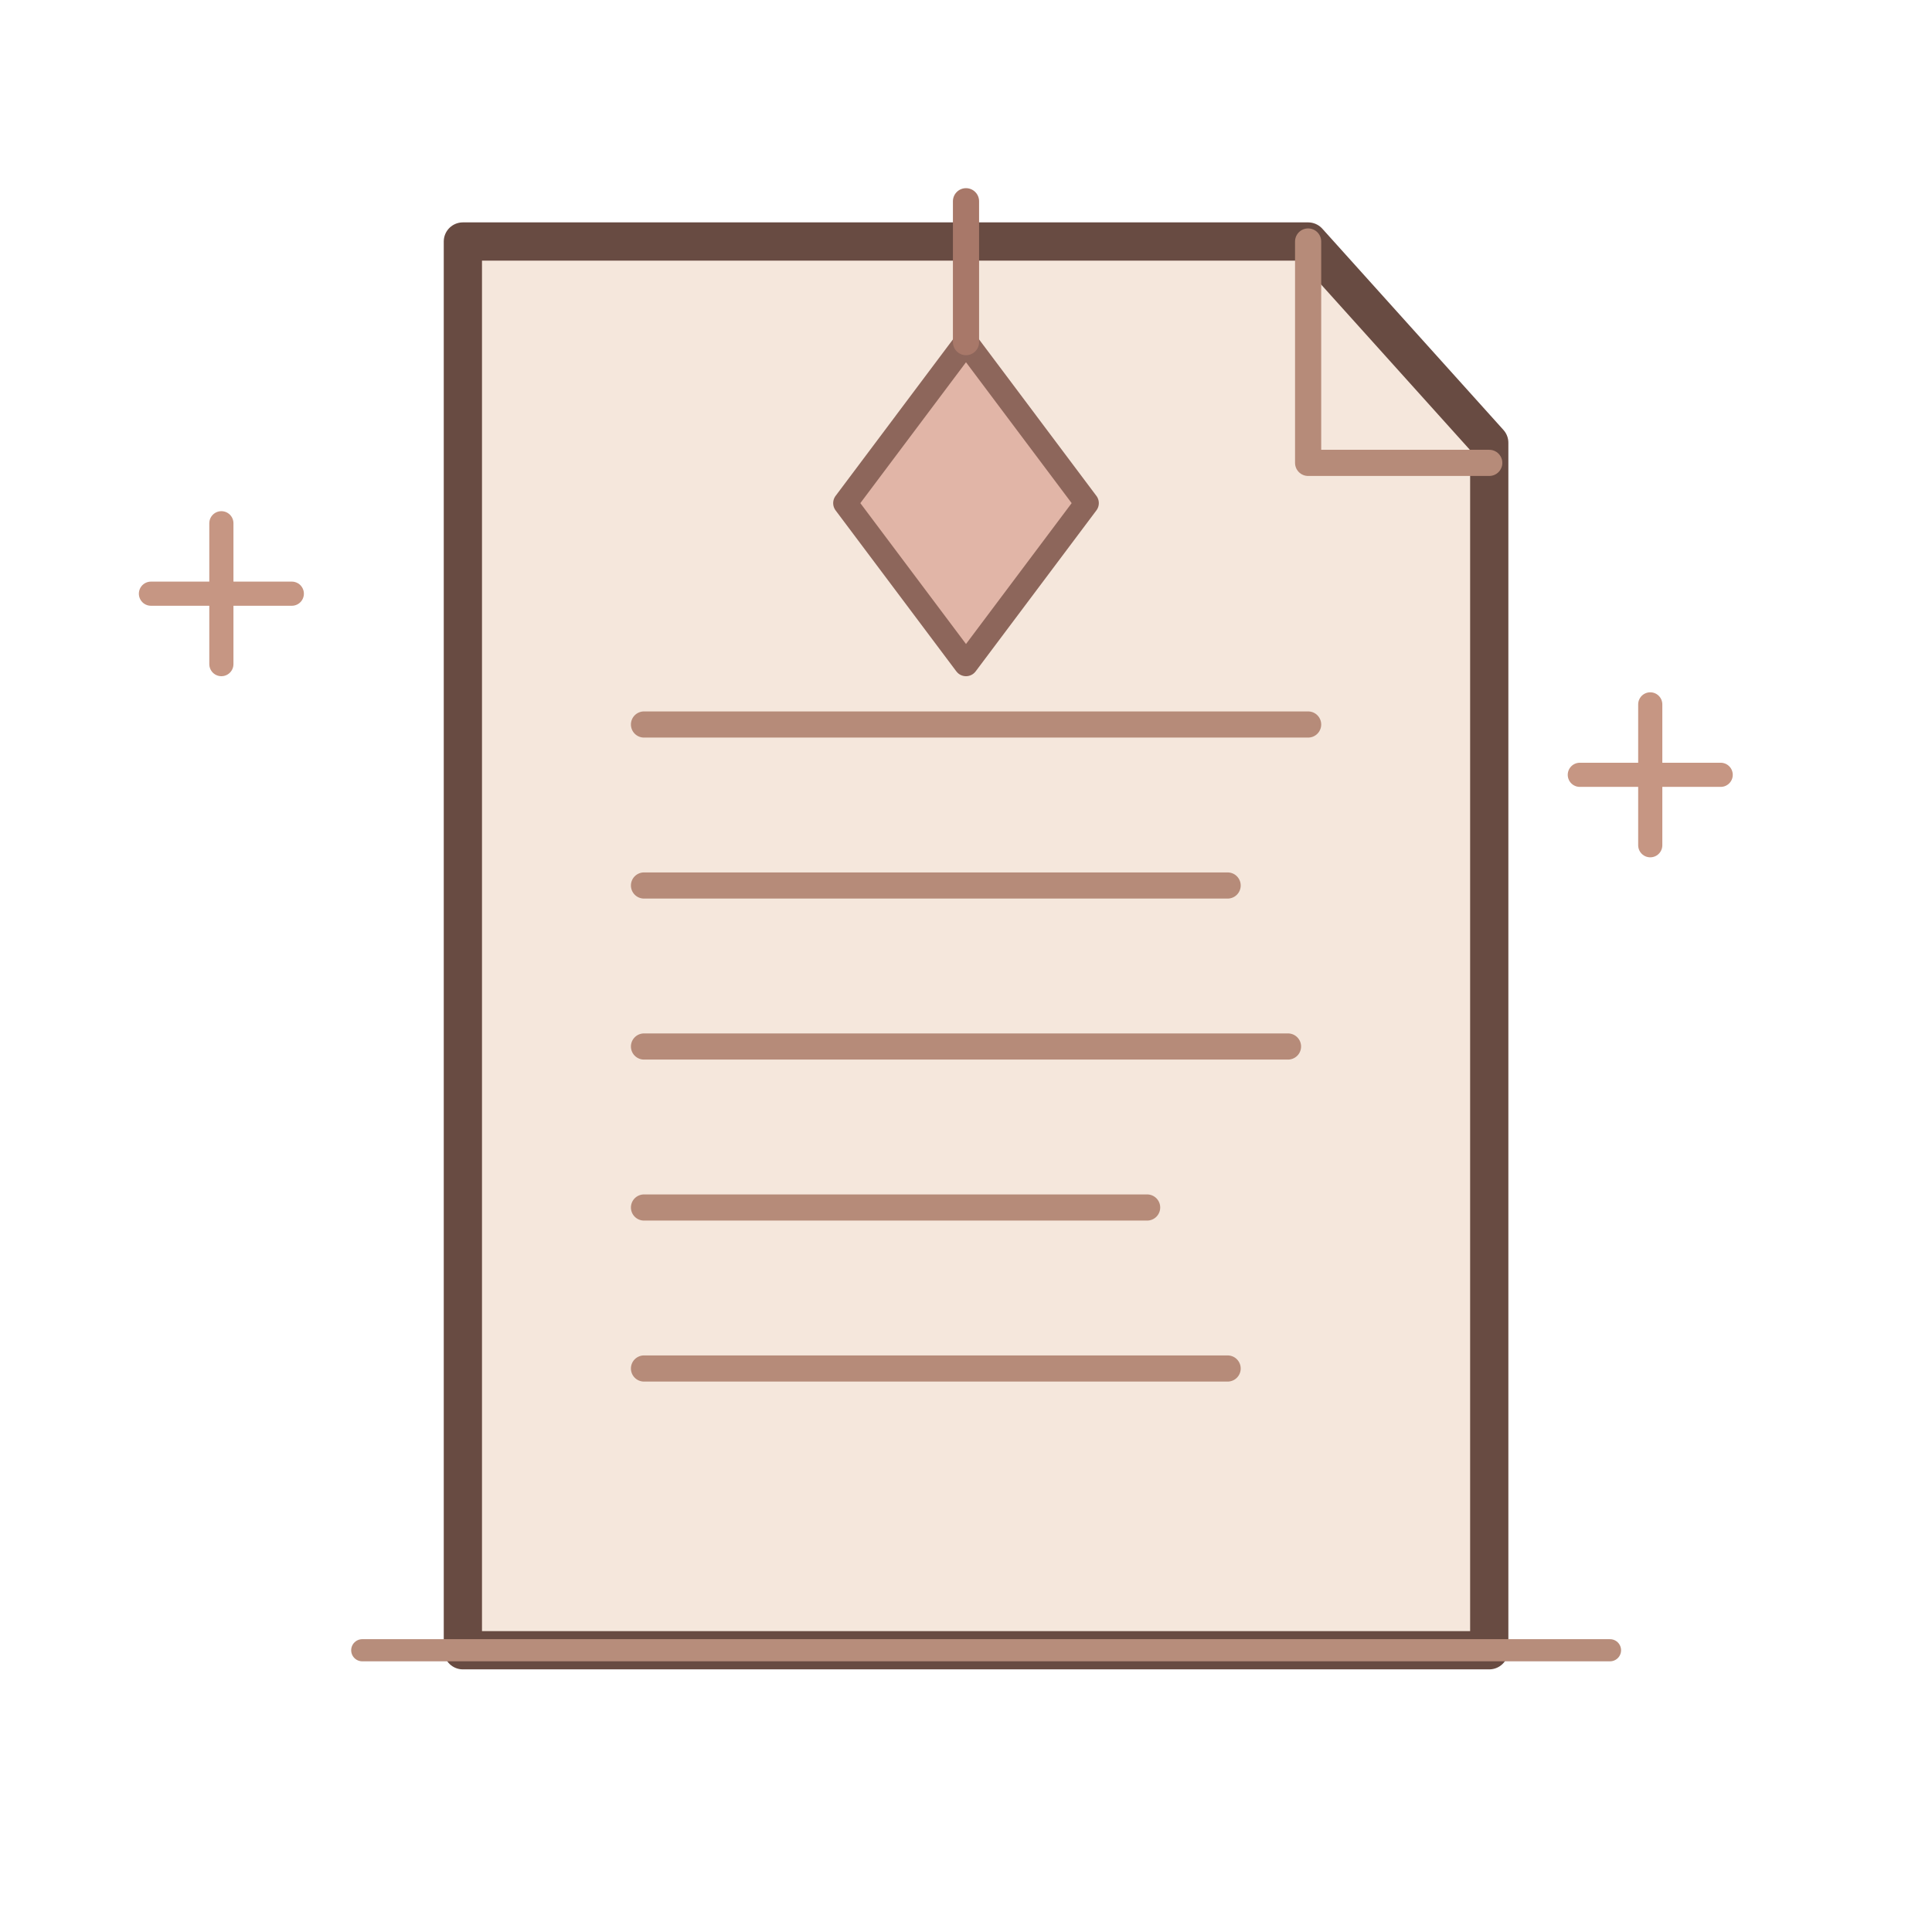
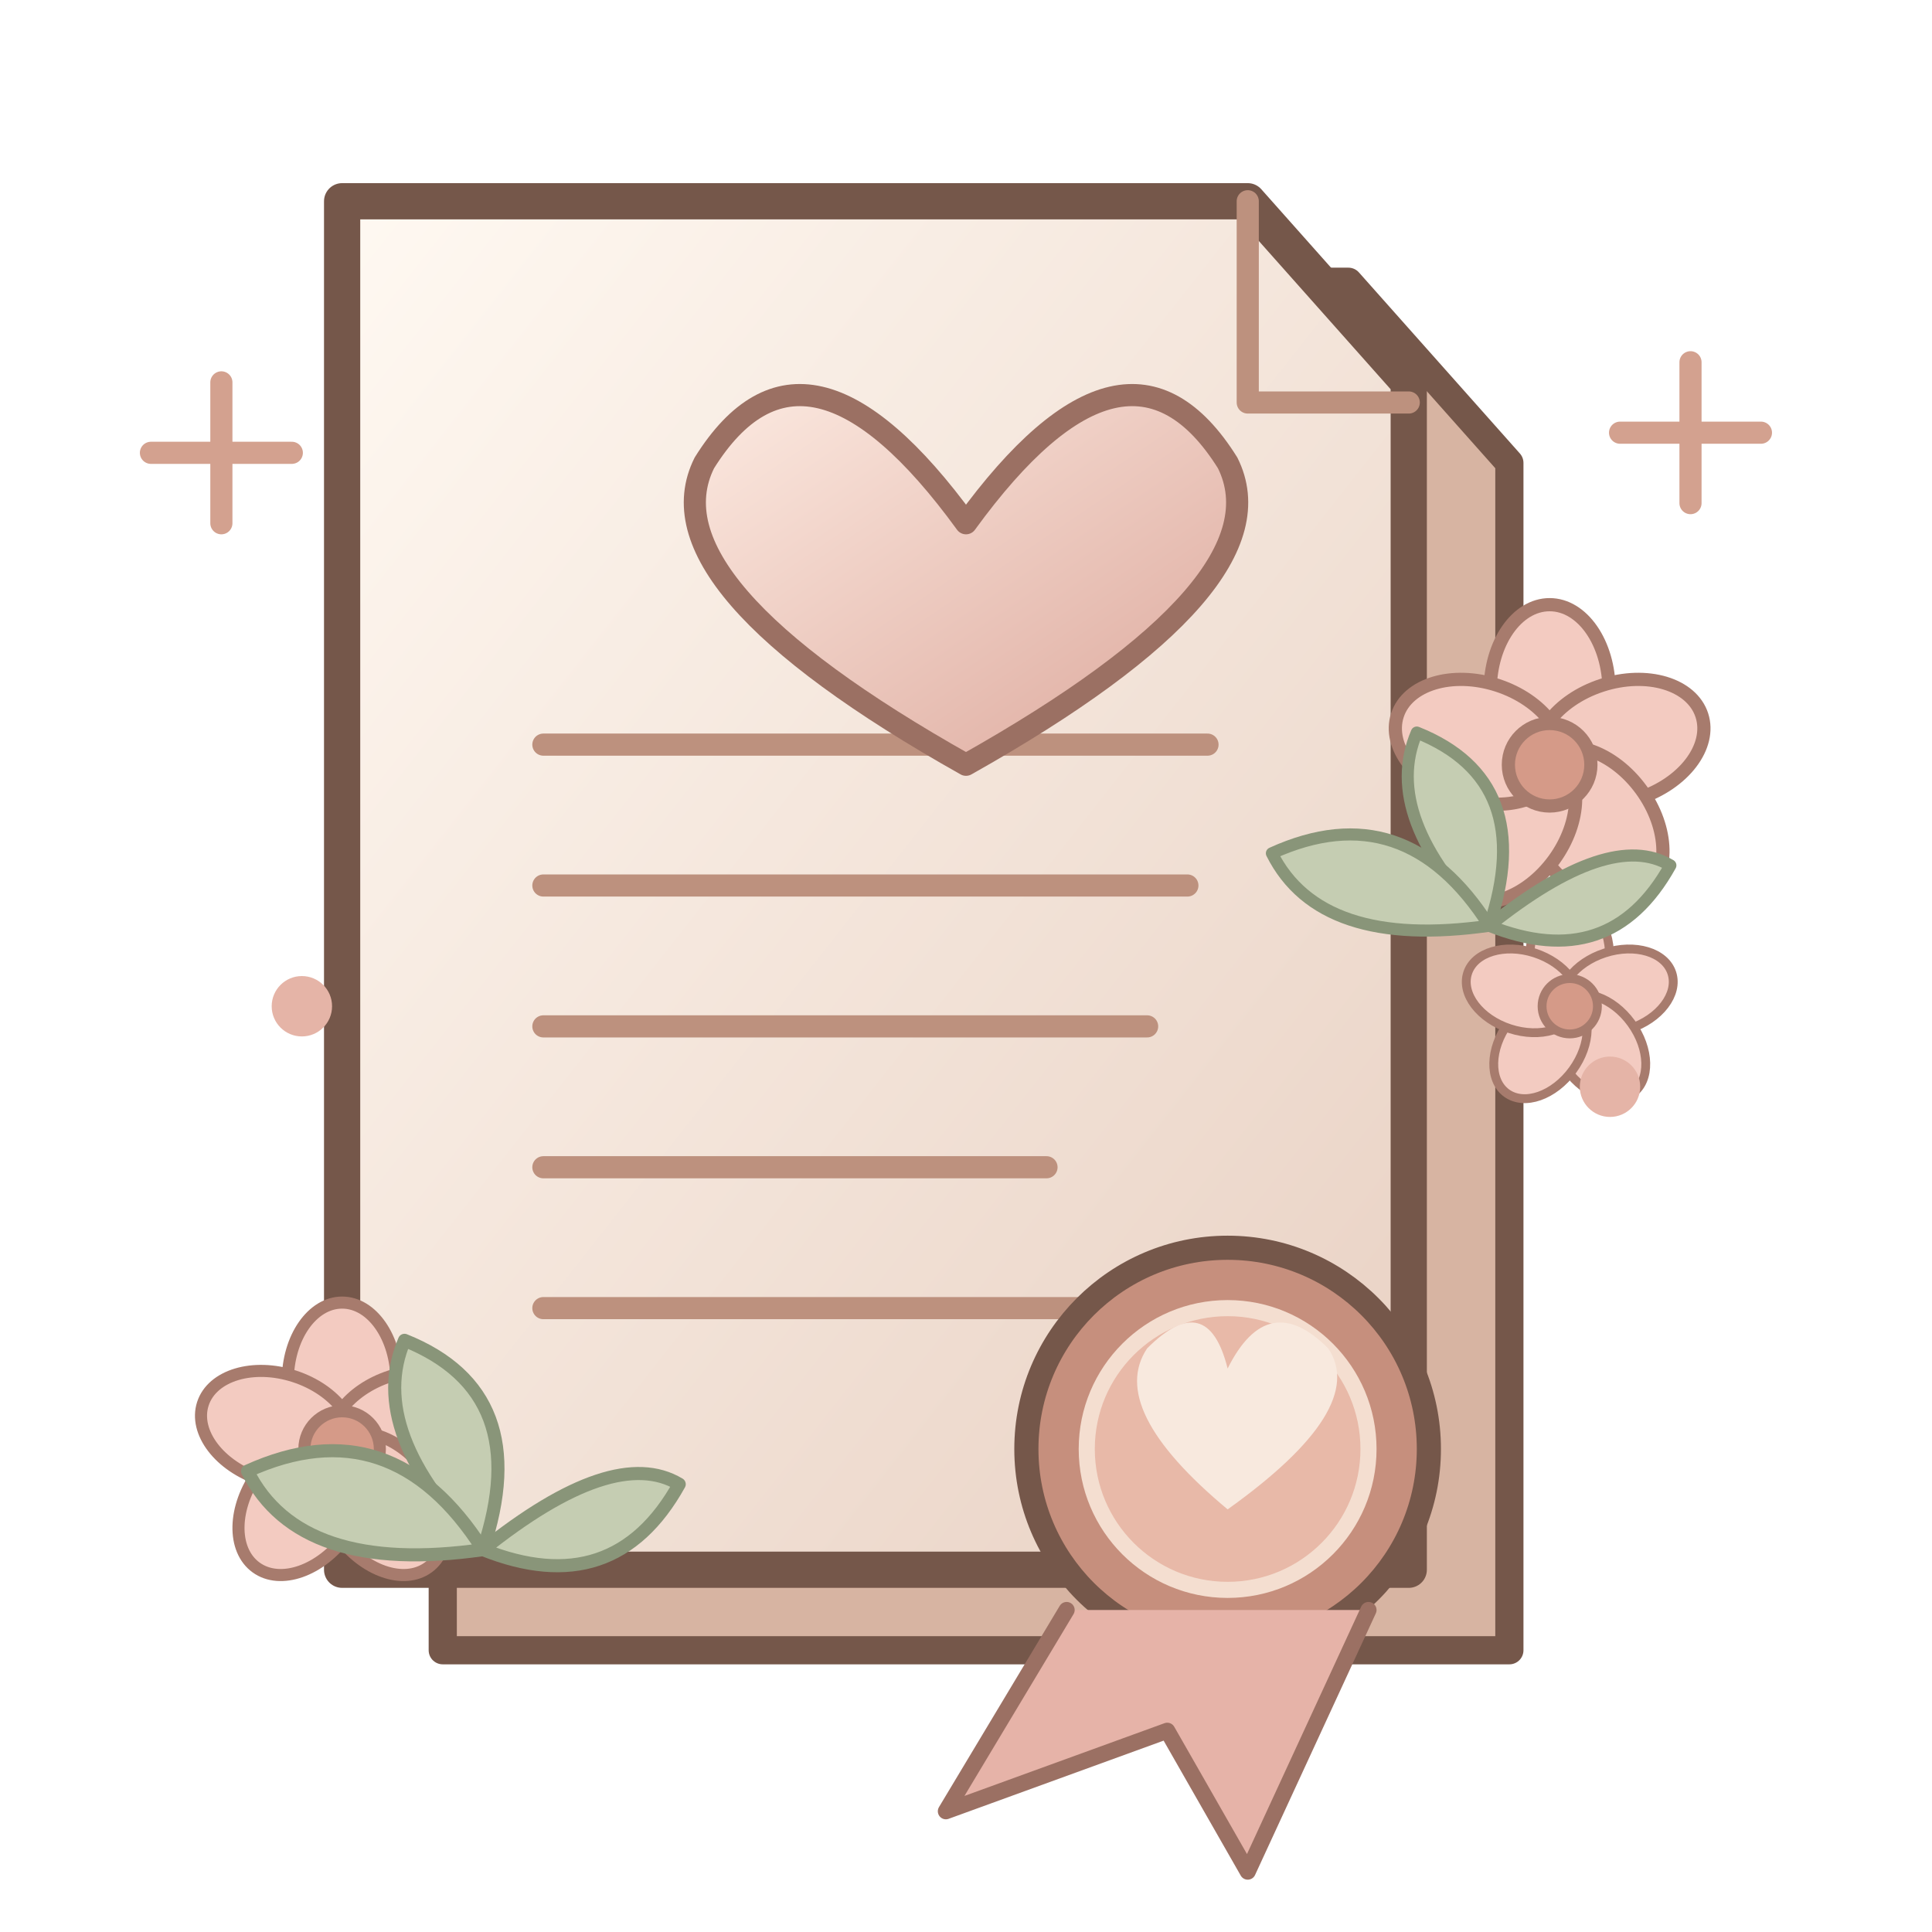
<svg xmlns="http://www.w3.org/2000/svg" viewBox="0 0 96 96" fill="none" stroke-linecap="round" stroke-linejoin="round">
-   <path d="M23 12h42l9 10v60H23z" fill="#F5E7DC" stroke="#684B42" stroke-width="1.9" />
-   <path d="M65 12v11h9M32 36h33M32 44h29M32 52h32M32 60h25M32 68h29" stroke="#B68B79" stroke-width="1.3" />
-   <path d="M48 17l6 8-6 8-6-8z" fill="#E1B5A7" stroke="#8D665B" stroke-width="1.2" />
-   <path d="M48 10v7" stroke="#A87869" stroke-width="1.3" />
-   <path d="M18 82h62" stroke="#B78D7B" stroke-width="1.1" />
-   <path d="M11 26v7m-3.5-3.5h7M82 35v7m-3.5-3.5h7" stroke="#C69683" stroke-width="1.2" />
+   <defs>
+     <linearGradient id="paper" x1="0" y1="0" x2="1" y2="1">
+       <stop stop-color="#FFF9F2" />
+       <stop offset="1" stop-color="#E8D0C2" />
+     </linearGradient>
+     <linearGradient id="rose" x1="0" y1="0" x2="1" y2="1">
+       <stop stop-color="#FCEAE1" />
+       <stop offset="1" stop-color="#DCA79B" />
+     </linearGradient>
+     <linearGradient id="suit" x1="0" y1="0" x2="1" y2="1">
+       <stop stop-color="#A28B80" />
+       <stop offset="1" stop-color="#665047" />
+     </linearGradient>
+   </defs>
+   <path d="M22 14h45l8 9v59H22z" fill="#D7B4A2" stroke="#75574A" stroke-width="1.4" />
+   <path d="M17 10h45l8 9v59H17z" fill="url(#paper)" stroke="#75574A" stroke-width="1.8" />
+   <path d="M62 10v10h8M27 37h33M27 44h32M27 51h30M27 58h25M27 65h29" stroke="#BD917E" stroke-width="1.1" />
+   <path d="M48 26q-8-11-13-3-3 6 13 15 16-9 13-15-5-8-13 3z" fill="url(#rose)" stroke="#9B7063" stroke-width="1.1" />
+   <circle cx="61" cy="72" r="10" fill="#C68F7D" stroke="#75574A" stroke-width="1.2" />
+   <circle cx="61" cy="72" r="7" fill="#E8B9A8" stroke="#F4DED0" stroke-width=".8" />
+   <path d="M61 75q-6-5-4-8 3-3 4 1 2-4 5-1 2 3-5 8z" fill="#F8E9DE" />
+   <path d="M53 80 47 90l11-4 4 7 6-13" fill="#E6B3A8" stroke="#9B7063" stroke-width=".8" />
+   <g transform="translate(17 72) scale(0.75)" stroke="#A77B6D" stroke-width=".8">
+     <g fill="#F3CBC1">
+       <ellipse cy="-4.5" rx="3.6" ry="5.2" />
+       <ellipse cy="-4.5" rx="3.6" ry="5.2" transform="rotate(72)" />
+       <ellipse cy="-4.5" rx="3.6" ry="5.2" transform="rotate(144)" />
+       <ellipse cy="-4.5" rx="3.6" ry="5.2" transform="rotate(216)" />
+       <ellipse cy="-4.5" rx="3.6" ry="5.2" transform="rotate(288)" />
+     </g>
+     <circle r="2.5" fill="#D59A88" />
+   </g>
+   <g transform="translate(77 38) scale(0.82)" stroke="#A77B6D" stroke-width=".8">
+     <g fill="#F3CBC1">
+       <ellipse cy="-4.5" rx="3.6" ry="5.2" />
+       <ellipse cy="-4.5" rx="3.6" ry="5.2" transform="rotate(72)" />
+       <ellipse cy="-4.5" rx="3.6" ry="5.2" transform="rotate(144)" />
+       <ellipse cy="-4.5" rx="3.6" ry="5.2" transform="rotate(216)" />
+       <ellipse cy="-4.5" rx="3.6" ry="5.2" transform="rotate(288)" />
+     </g>
+     <circle r="2.5" fill="#D59A88" />
+   </g>
+   <g transform="translate(78 50) scale(0.55)" stroke="#A77B6D" stroke-width=".8">
+     <g fill="#F3CBC1">
+       <ellipse cy="-4.5" rx="3.6" ry="5.2" />
+       <ellipse cy="-4.5" rx="3.6" ry="5.2" transform="rotate(72)" />
+       <ellipse cy="-4.5" rx="3.6" ry="5.2" transform="rotate(144)" />
+       <ellipse cy="-4.5" rx="3.6" ry="5.2" transform="rotate(216)" />
+       <ellipse cy="-4.5" rx="3.6" ry="5.2" transform="rotate(288)" />
+     </g>
+     <circle r="2.5" fill="#D59A88" />
+   </g>
+   <g transform="translate(24 77) scale(0.65)" fill="#C5CDB2" stroke="#899579" stroke-width="1">
+     <path d="M0 0q-9-9-6-16 10 4 6 16z" />
+     <path d="M0 0q10-8 15-5-5 9-15 5z" />
+     <path d="M0 0q-14 2-18-6 11-5 18 6z" />
+   </g>
+   <g transform="translate(74 46) scale(0.6)" fill="#C5CDB2" stroke="#899579" stroke-width="1">
+     <path d="M0 0q-9-9-6-16 10 4 6 16z" />
+     <path d="M0 0q10-8 15-5-5 9-15 5z" />
+     <path d="M0 0q-14 2-18-6 11-5 18 6z" />
+   </g>
+   <g stroke="#D3A18F" stroke-width="1.1">
+     <path d="M11 19v7m-3.5-3.5h7M84 18v7m-3.5-3.5h7" />
+   </g>
+   <g fill="#E5B4A7">
+     <circle cx="15" cy="50" r="1.5" />
+     <circle cx="80" cy="54" r="1.5" />
+   </g>
</svg>
